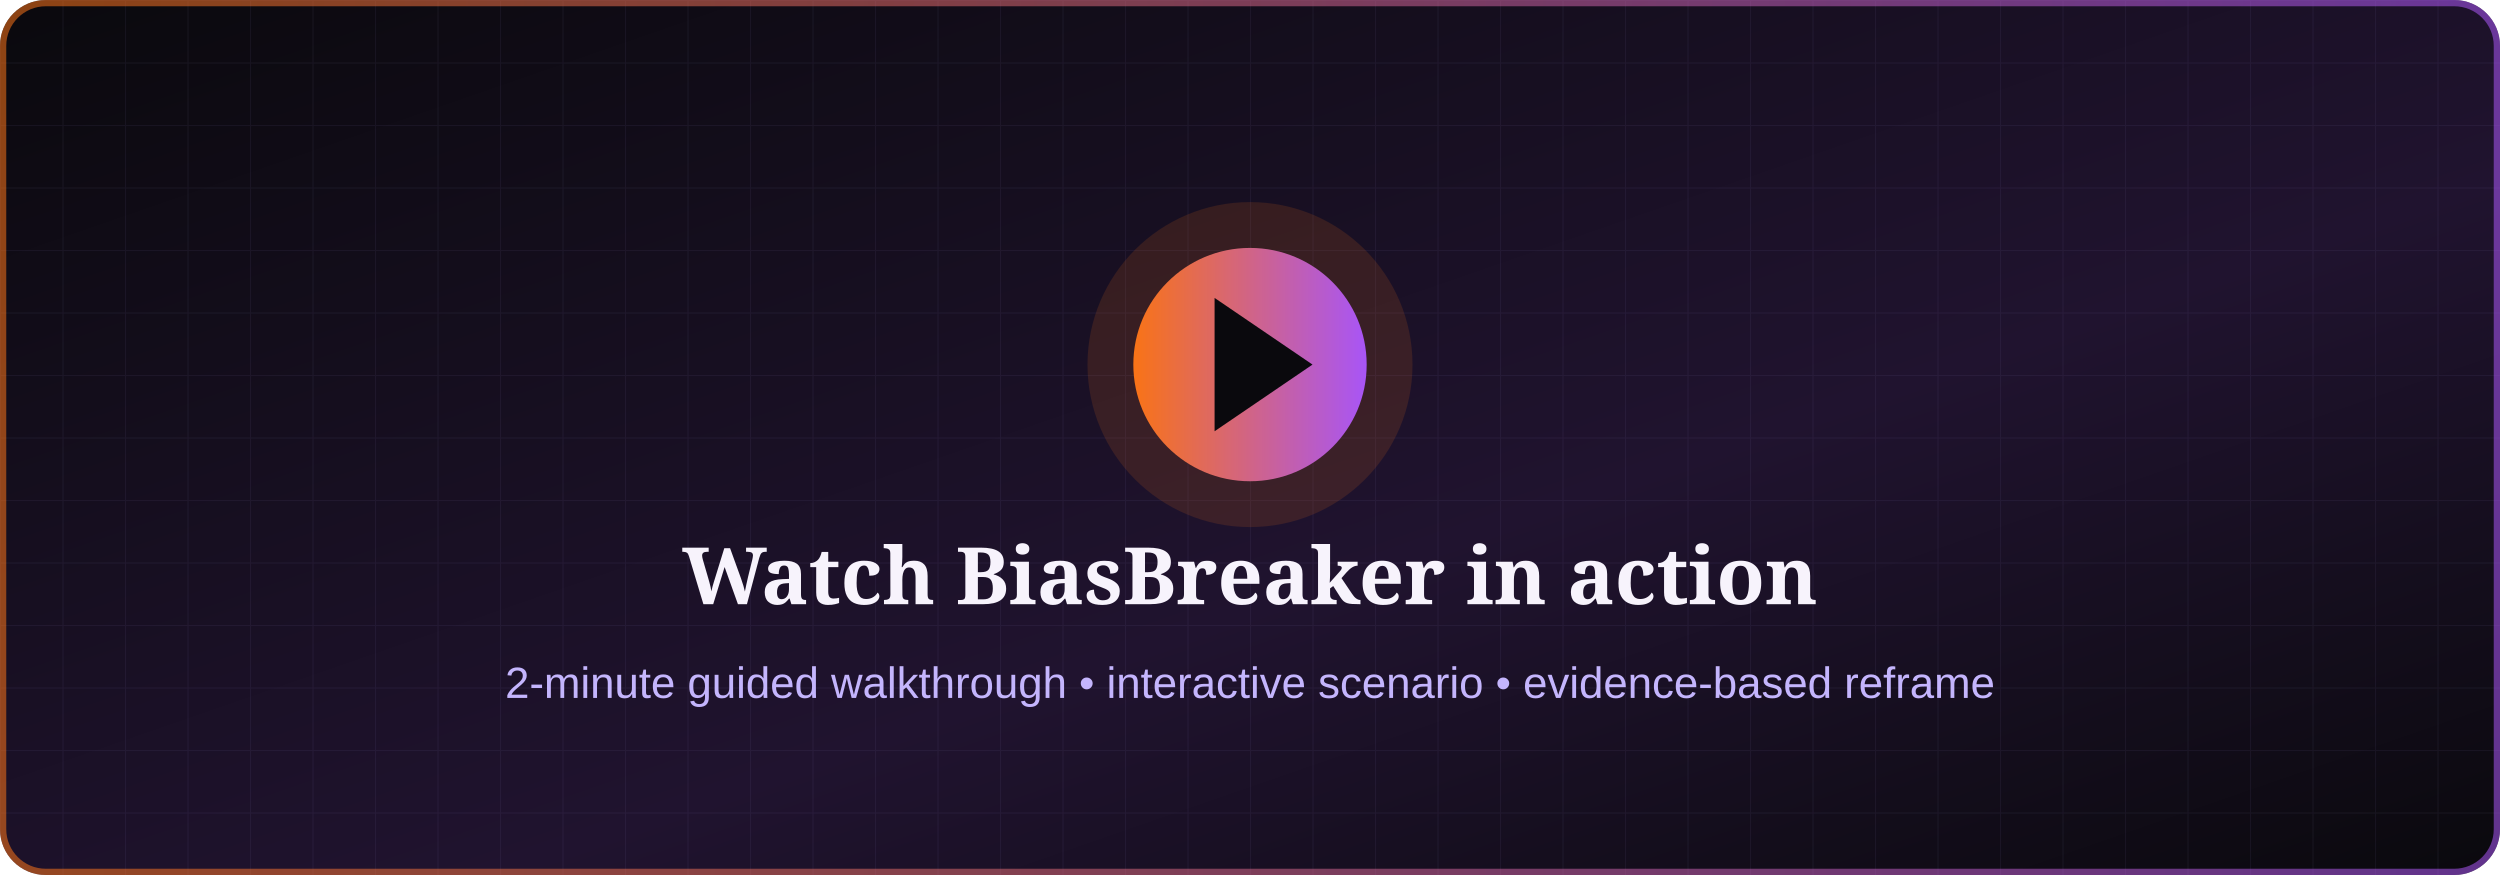
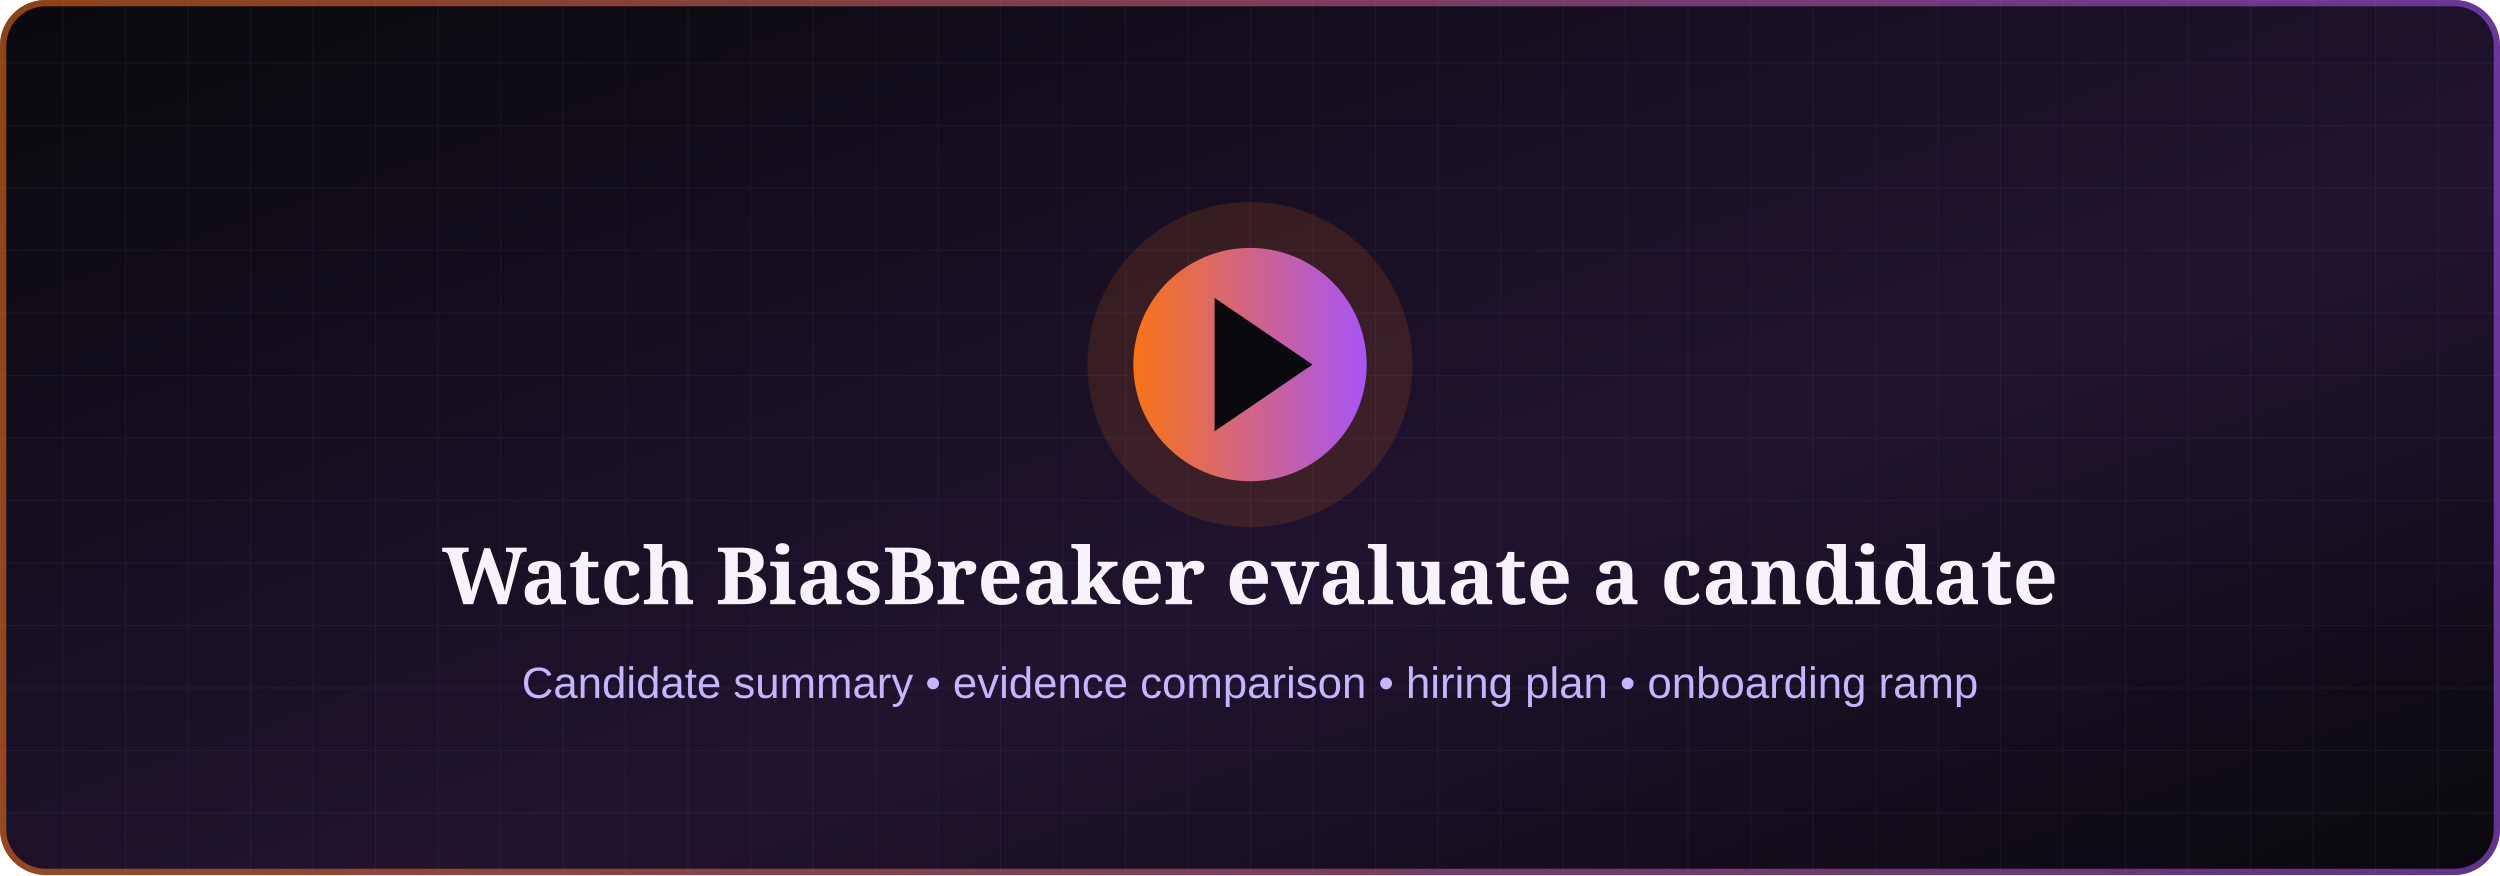
<svg xmlns="http://www.w3.org/2000/svg" width="1200" height="420" viewBox="0 0 1200 420" role="img" aria-labelledby="title desc">
  <defs>
    <linearGradient id="bg" x1="0" y1="0" x2="1" y2="1">
      <stop stop-color="#0A090D" />
      <stop offset=".6" stop-color="#20132F" />
      <stop offset="1" stop-color="#0A090D" />
    </linearGradient>
    <linearGradient id="accent" x1="0" y1="0" x2="1" y2="0">
      <stop stop-color="#F97316" />
      <stop offset="1" stop-color="#A855F7" />
    </linearGradient>
    <pattern id="grid" width="30" height="30" patternUnits="userSpaceOnUse">
      <path d="M30 0H0V30" fill="none" stroke="#C4B5FD" stroke-opacity=".06" />
    </pattern>
  </defs>
  <rect width="1200" height="420" rx="22" fill="url(#bg)" />
  <rect width="1200" height="420" rx="22" fill="url(#grid)" />
  <circle cx="600" cy="175" r="78" fill="#F97316" opacity=".14" />
  <circle cx="600" cy="175" r="56" fill="url(#accent)" />
  <path d="M583 143 L583 207 L630 175 Z" fill="#0A090D" />
-   <text x="600" y="290" text-anchor="middle" fill="#F7F3FC" font-family="Georgia,serif" font-size="38" font-weight="700">Watch BiasBreaker in action</text>
-   <text x="600" y="335" text-anchor="middle" fill="#C4B5FD" font-family="Arial,sans-serif" font-size="21">2-minute guided walkthrough • interactive scenario • evidence-based reframe</text>
+   <text x="600" y="290" text-anchor="middle" fill="#F7F3FC" font-family="Georgia,serif" font-size="38" font-weight="700">Watch BiasBreaker evaluate a candidate</text>
+   <text x="600" y="335" text-anchor="middle" fill="#C4B5FD" font-family="Arial,sans-serif" font-size="21">Candidate summary • evidence comparison • hiring plan • onboarding ramp</text>
  <rect x="1.5" y="1.5" width="1197" height="417" rx="20.5" fill="none" stroke="url(#accent)" stroke-width="3" stroke-opacity=".55" />
</svg>
